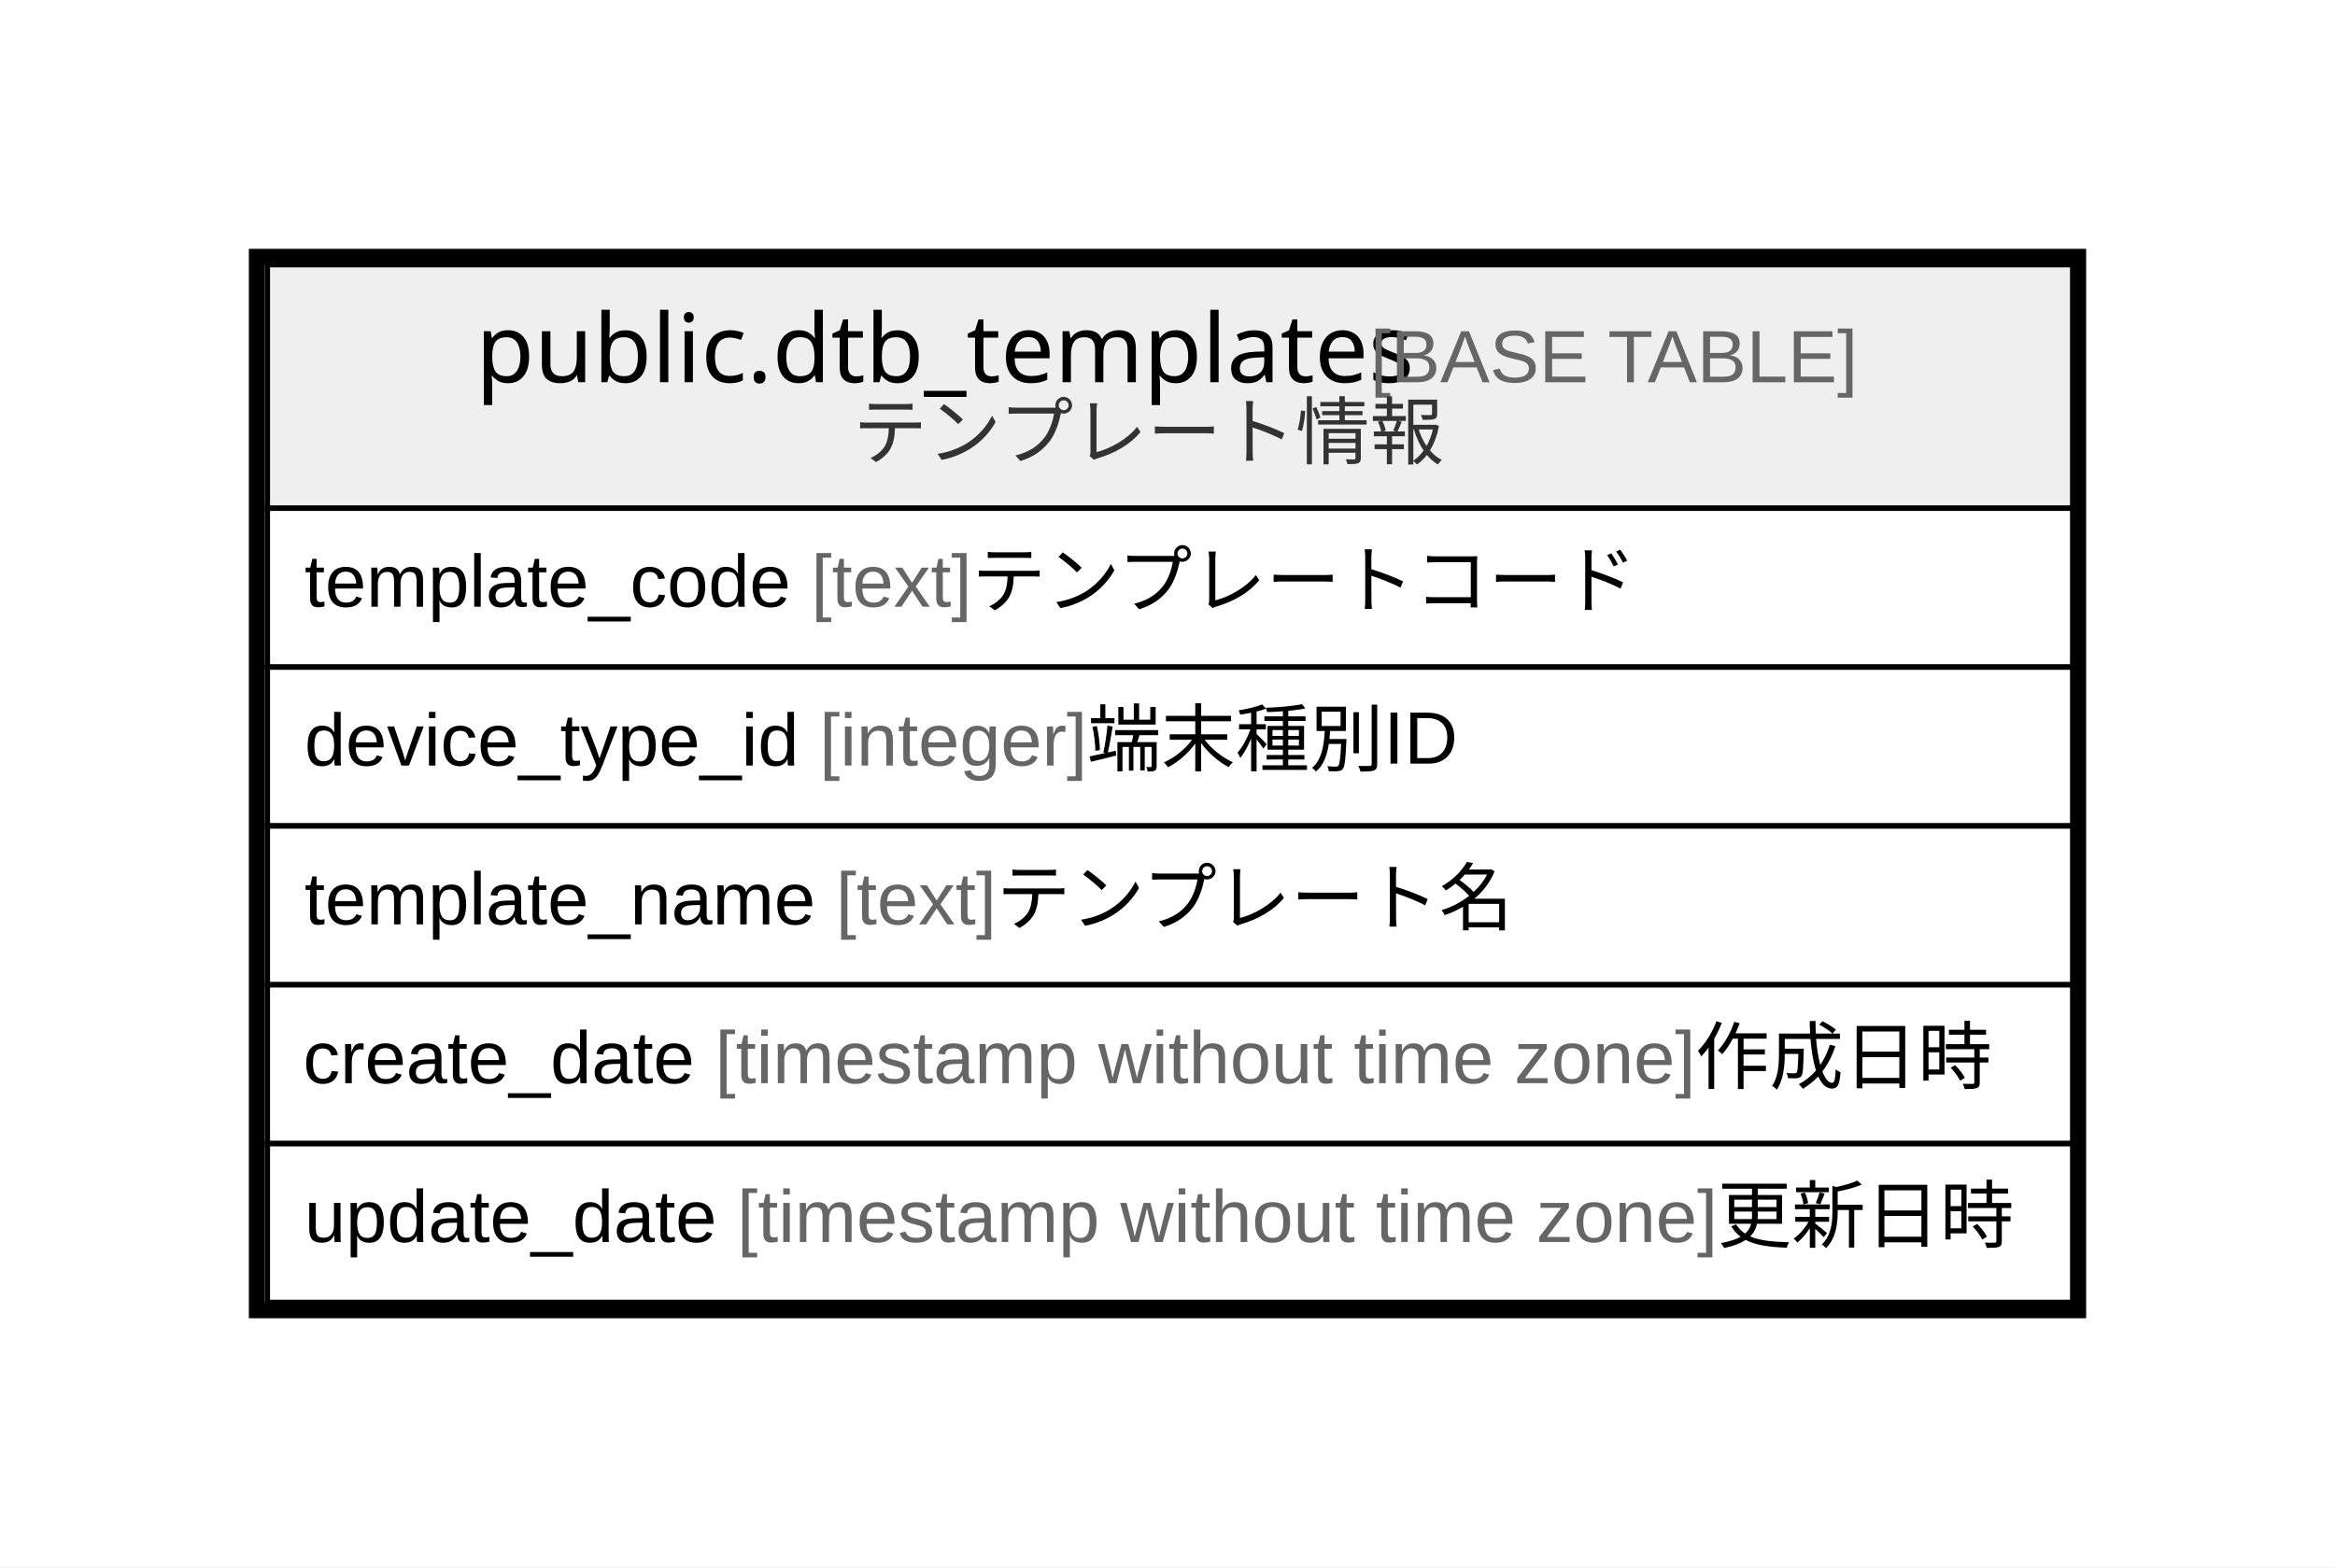
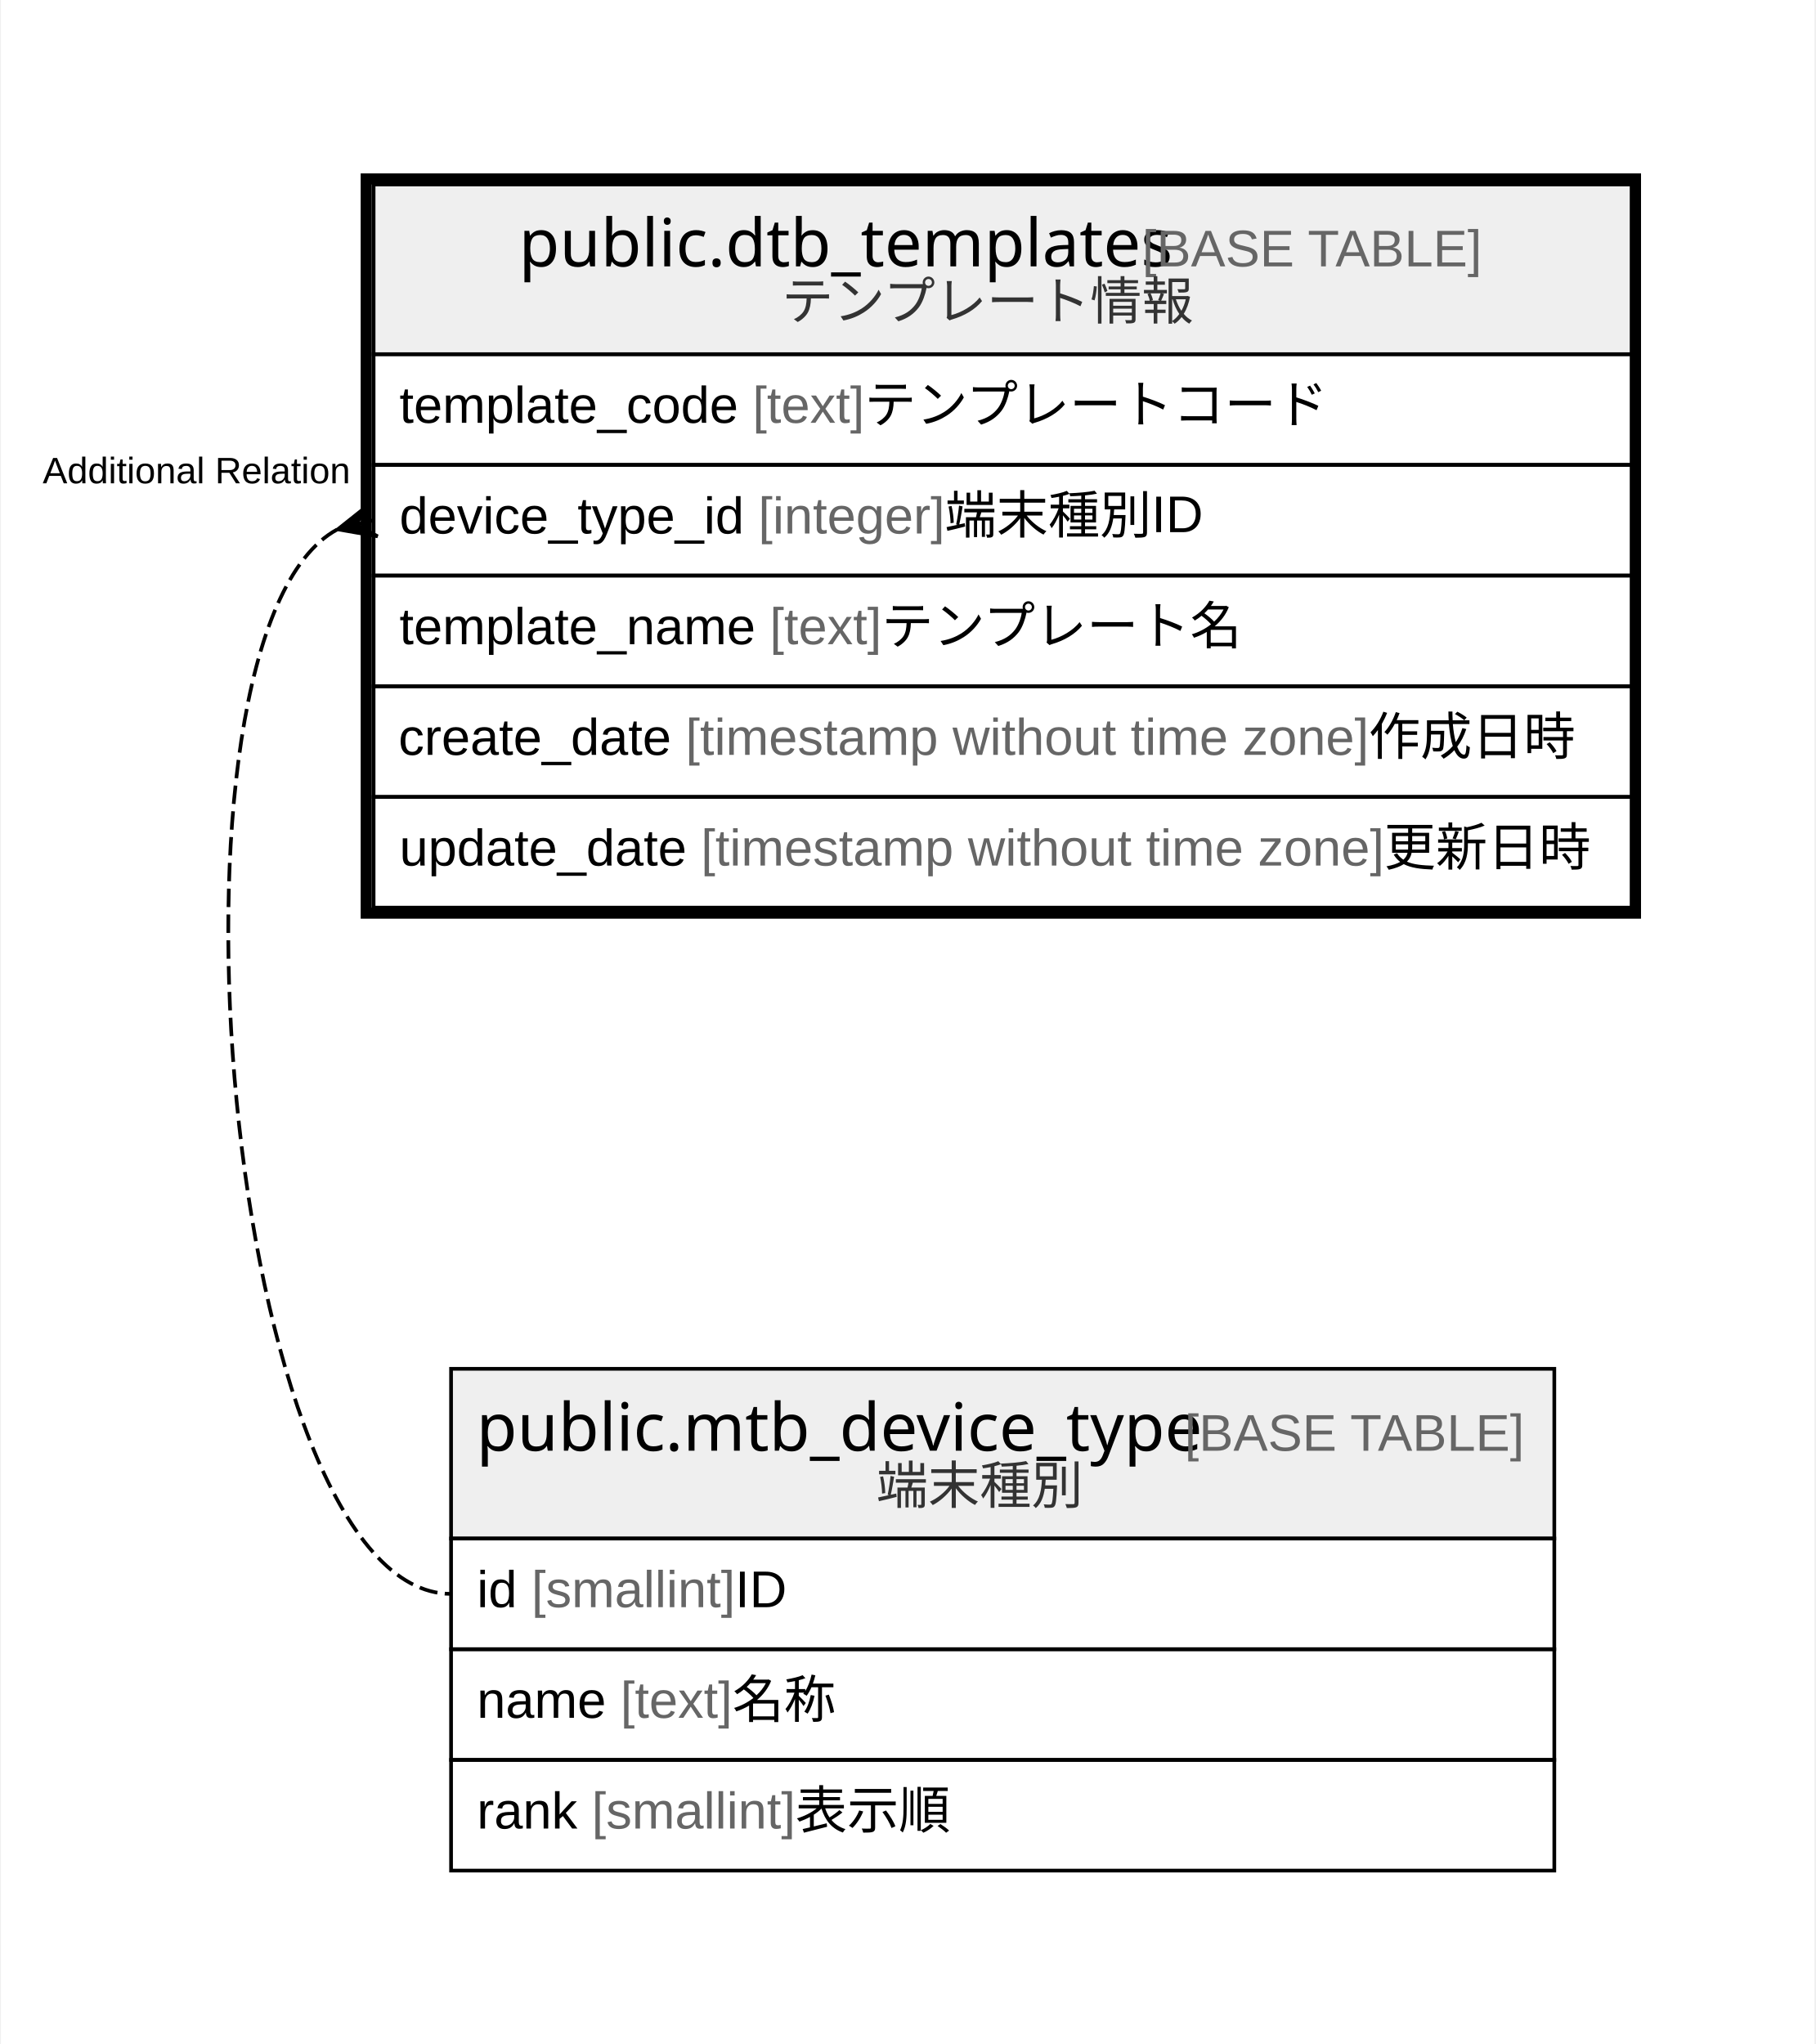
- <svg xmlns="http://www.w3.org/2000/svg" width="441pt" height="296pt" viewBox="0.00 0.00 441.00 296.00">
-   <g id="graph0" class="graph" transform="scale(1 1) rotate(0) translate(4 292)">
-     <polygon fill="#ffffff" stroke="transparent" points="-4,4 -4,-292 437,-292 437,4 -4,4" />
+ <svg xmlns="http://www.w3.org/2000/svg" width="492pt" height="554pt" viewBox="0.00 0.00 491.50 554.00">
+   <g id="graph0" class="graph" transform="scale(1 1) rotate(0) translate(4 550)">
+     <polygon fill="#ffffff" stroke="transparent" points="-4,4 -4,-550 487.5,-550 487.5,4 -4,4" />
    <g id="node1" class="node">
-       <polygon fill="#efefef" stroke="transparent" points="46.5,-196 46.5,-242 387.5,-242 387.5,-196 46.5,-196" />
-       <polygon fill="none" stroke="#000000" points="46.5,-196 46.5,-242 387.5,-242 387.5,-196 46.5,-196" />
-       <text text-anchor="start" x="85.85" y="-219.8" font-family="Arial Bold" font-size="18.00" fill="#000000">public.dtb_templates</text>
-       <text text-anchor="start" x="250.896" y="-219.8" font-family="Arial" font-size="14.00" fill="#000000"> </text>
-       <text text-anchor="start" x="254.786" y="-219.8" font-family="Arial" font-size="14.00" fill="#666666">[BASE TABLE]</text>
-       <text text-anchor="start" x="157.117" y="-205.4" font-family="Arial" font-size="14.00" fill="#333333">テンプレート情報</text>
-       <polygon fill="none" stroke="#000000" points="46.5,-166 46.5,-196 387.5,-196 387.5,-166 46.5,-166" />
-       <text text-anchor="start" x="53.5" y="-177.4" font-family="Arial" font-size="14.00" fill="#000000">template_code </text>
-       <text text-anchor="start" x="149.2" y="-177.4" font-family="Arial" font-size="14.00" fill="#666666">[text]</text>
-       <text text-anchor="start" x="179.545" y="-177.4" font-family="Arial" font-size="14.00" fill="#000000"> テンプレートコード</text>
-       <polygon fill="none" stroke="#000000" points="46.5,-136 46.5,-166 387.5,-166 387.5,-136 46.5,-136" />
-       <text text-anchor="start" x="53.5" y="-147.4" font-family="Arial" font-size="14.00" fill="#000000">device_type_id </text>
-       <text text-anchor="start" x="150.755" y="-147.4" font-family="Arial" font-size="14.00" fill="#666666">[integer]</text>
-       <text text-anchor="start" x="201.325" y="-147.4" font-family="Arial" font-size="14.00" fill="#000000"> 端末種別ID</text>
-       <polygon fill="none" stroke="#000000" points="46.5,-106 46.5,-136 387.5,-136 387.5,-106 46.5,-106" />
-       <text text-anchor="start" x="53.5" y="-117.4" font-family="Arial" font-size="14.00" fill="#000000">template_name </text>
-       <text text-anchor="start" x="153.86" y="-117.4" font-family="Arial" font-size="14.00" fill="#666666">[text]</text>
-       <text text-anchor="start" x="184.205" y="-117.4" font-family="Arial" font-size="14.00" fill="#000000"> テンプレート名</text>
-       <polygon fill="none" stroke="#000000" points="46.5,-76 46.5,-106 387.5,-106 387.5,-76 46.5,-76" />
-       <text text-anchor="start" x="53.235" y="-87.4" font-family="Arial" font-size="14.00" fill="#000000">create_date </text>
-       <text text-anchor="start" x="131.046" y="-87.4" font-family="Arial" font-size="14.00" fill="#666666">[timestamp without time zone]</text>
-       <text text-anchor="start" x="316.186" y="-87.4" font-family="Arial" font-size="14.00" fill="#000000"> 作成日時</text>
-       <polygon fill="none" stroke="#000000" points="46.5,-46 46.5,-76 387.5,-76 387.5,-46 46.5,-46" />
-       <text text-anchor="start" x="53.5" y="-57.4" font-family="Arial" font-size="14.00" fill="#000000">update_date </text>
-       <text text-anchor="start" x="135.215" y="-57.4" font-family="Arial" font-size="14.00" fill="#666666">[timestamp without time zone]</text>
-       <text text-anchor="start" x="320.355" y="-57.4" font-family="Arial" font-size="14.00" fill="#000000"> 更新日時</text>
-       <polygon fill="none" stroke="#000000" stroke-width="3" points="44.5,-44.5 44.5,-243.5 388.5,-243.5 388.5,-44.5 44.5,-44.5" />
+       <polygon fill="#efefef" stroke="transparent" points="97,-454 97,-500 438,-500 438,-454 97,-454" />
+       <polygon fill="none" stroke="#000000" points="97,-454 97,-500 438,-500 438,-454 97,-454" />
+       <text text-anchor="start" x="136.35" y="-477.8" font-family="Arial Bold" font-size="18.00" fill="#000000">public.dtb_templates</text>
+       <text text-anchor="start" x="301.396" y="-477.8" font-family="Arial" font-size="14.00" fill="#000000"> </text>
+       <text text-anchor="start" x="305.286" y="-477.8" font-family="Arial" font-size="14.00" fill="#666666">[BASE TABLE]</text>
+       <text text-anchor="start" x="207.617" y="-463.4" font-family="Arial" font-size="14.00" fill="#333333">テンプレート情報</text>
+       <polygon fill="none" stroke="#000000" points="97,-424 97,-454 438,-454 438,-424 97,-424" />
+       <text text-anchor="start" x="104" y="-435.4" font-family="Arial" font-size="14.00" fill="#000000">template_code </text>
+       <text text-anchor="start" x="199.7" y="-435.4" font-family="Arial" font-size="14.00" fill="#666666">[text]</text>
+       <text text-anchor="start" x="230.045" y="-435.4" font-family="Arial" font-size="14.00" fill="#000000"> テンプレートコード</text>
+       <polygon fill="none" stroke="#000000" points="97,-394 97,-424 438,-424 438,-394 97,-394" />
+       <text text-anchor="start" x="104" y="-405.4" font-family="Arial" font-size="14.00" fill="#000000">device_type_id </text>
+       <text text-anchor="start" x="201.255" y="-405.4" font-family="Arial" font-size="14.00" fill="#666666">[integer]</text>
+       <text text-anchor="start" x="251.825" y="-405.4" font-family="Arial" font-size="14.00" fill="#000000"> 端末種別ID</text>
+       <polygon fill="none" stroke="#000000" points="97,-364 97,-394 438,-394 438,-364 97,-364" />
+       <text text-anchor="start" x="104" y="-375.4" font-family="Arial" font-size="14.00" fill="#000000">template_name </text>
+       <text text-anchor="start" x="204.36" y="-375.4" font-family="Arial" font-size="14.00" fill="#666666">[text]</text>
+       <text text-anchor="start" x="234.705" y="-375.4" font-family="Arial" font-size="14.00" fill="#000000"> テンプレート名</text>
+       <polygon fill="none" stroke="#000000" points="97,-334 97,-364 438,-364 438,-334 97,-334" />
+       <text text-anchor="start" x="103.735" y="-345.4" font-family="Arial" font-size="14.00" fill="#000000">create_date </text>
+       <text text-anchor="start" x="181.546" y="-345.4" font-family="Arial" font-size="14.00" fill="#666666">[timestamp without time zone]</text>
+       <text text-anchor="start" x="366.686" y="-345.4" font-family="Arial" font-size="14.00" fill="#000000"> 作成日時</text>
+       <polygon fill="none" stroke="#000000" points="97,-304 97,-334 438,-334 438,-304 97,-304" />
+       <text text-anchor="start" x="104" y="-315.4" font-family="Arial" font-size="14.00" fill="#000000">update_date </text>
+       <text text-anchor="start" x="185.715" y="-315.4" font-family="Arial" font-size="14.00" fill="#666666">[timestamp without time zone]</text>
+       <text text-anchor="start" x="370.855" y="-315.4" font-family="Arial" font-size="14.00" fill="#000000"> 更新日時</text>
+       <polygon fill="none" stroke="#000000" stroke-width="3" points="95,-302.5 95,-501.5 439,-501.5 439,-302.5 95,-302.5" />
+     </g>
+     <g id="node2" class="node">
+       <polygon fill="#efefef" stroke="transparent" points="118,-133 118,-179 417,-179 417,-133 118,-133" />
+       <polygon fill="none" stroke="#000000" points="118,-133 118,-179 417,-179 417,-133 118,-133" />
+       <text text-anchor="start" x="124.848" y="-156.8" font-family="Arial Bold" font-size="18.00" fill="#000000">public.mtb_device_type</text>
+       <text text-anchor="start" x="312.898" y="-156.8" font-family="Arial" font-size="14.00" fill="#000000"> </text>
+       <text text-anchor="start" x="316.788" y="-156.8" font-family="Arial" font-size="14.00" fill="#666666">[BASE TABLE]</text>
+       <text text-anchor="start" x="233.263" y="-142.4" font-family="Arial" font-size="14.00" fill="#333333">端末種別</text>
+       <polygon fill="none" stroke="#000000" points="118,-103 118,-133 417,-133 417,-103 118,-103" />
+       <text text-anchor="start" x="125" y="-114.4" font-family="Arial" font-size="14.00" fill="#000000">id </text>
+       <text text-anchor="start" x="139.78" y="-114.4" font-family="Arial" font-size="14.00" fill="#666666">[smallint]</text>
+       <text text-anchor="start" x="194.997" y="-114.4" font-family="Arial" font-size="14.00" fill="#000000"> ID</text>
+       <polygon fill="none" stroke="#000000" points="118,-73 118,-103 417,-103 417,-73 118,-73" />
+       <text text-anchor="start" x="125" y="-84.4" font-family="Arial" font-size="14.00" fill="#000000">name </text>
+       <text text-anchor="start" x="163.899" y="-84.4" font-family="Arial" font-size="14.00" fill="#666666">[text]</text>
+       <text text-anchor="start" x="194.244" y="-84.4" font-family="Arial" font-size="14.00" fill="#000000"> 名称</text>
+       <polygon fill="none" stroke="#000000" points="118,-43 118,-73 417,-73 417,-43 118,-43" />
+       <text text-anchor="start" x="125" y="-54.4" font-family="Arial" font-size="14.00" fill="#000000">rank </text>
+       <text text-anchor="start" x="156.116" y="-54.4" font-family="Arial" font-size="14.00" fill="#666666">[smallint]</text>
+       <text text-anchor="start" x="211.334" y="-54.4" font-family="Arial" font-size="14.00" fill="#000000"> 表示順</text>
+     </g>
+     <g id="edge1" class="edge">
+       <path fill="none" stroke="#000000" stroke-dasharray="5,2" d="M87.126,-406.484C34.593,-378.042 56.711,-118 118,-118" />
+       <polygon fill="#000000" stroke="#000000" points="87.31,-406.531 95.889,-413.361 92.155,-407.765 97,-409 97,-409 97,-409 92.155,-407.765 98.111,-404.639 87.31,-406.531 87.31,-406.531" />
+       <text text-anchor="start" x="7.324" y="-419" font-family="Arial" font-size="10.00" fill="#000000">Additional Relation</text>
    </g>
  </g>
</svg>
